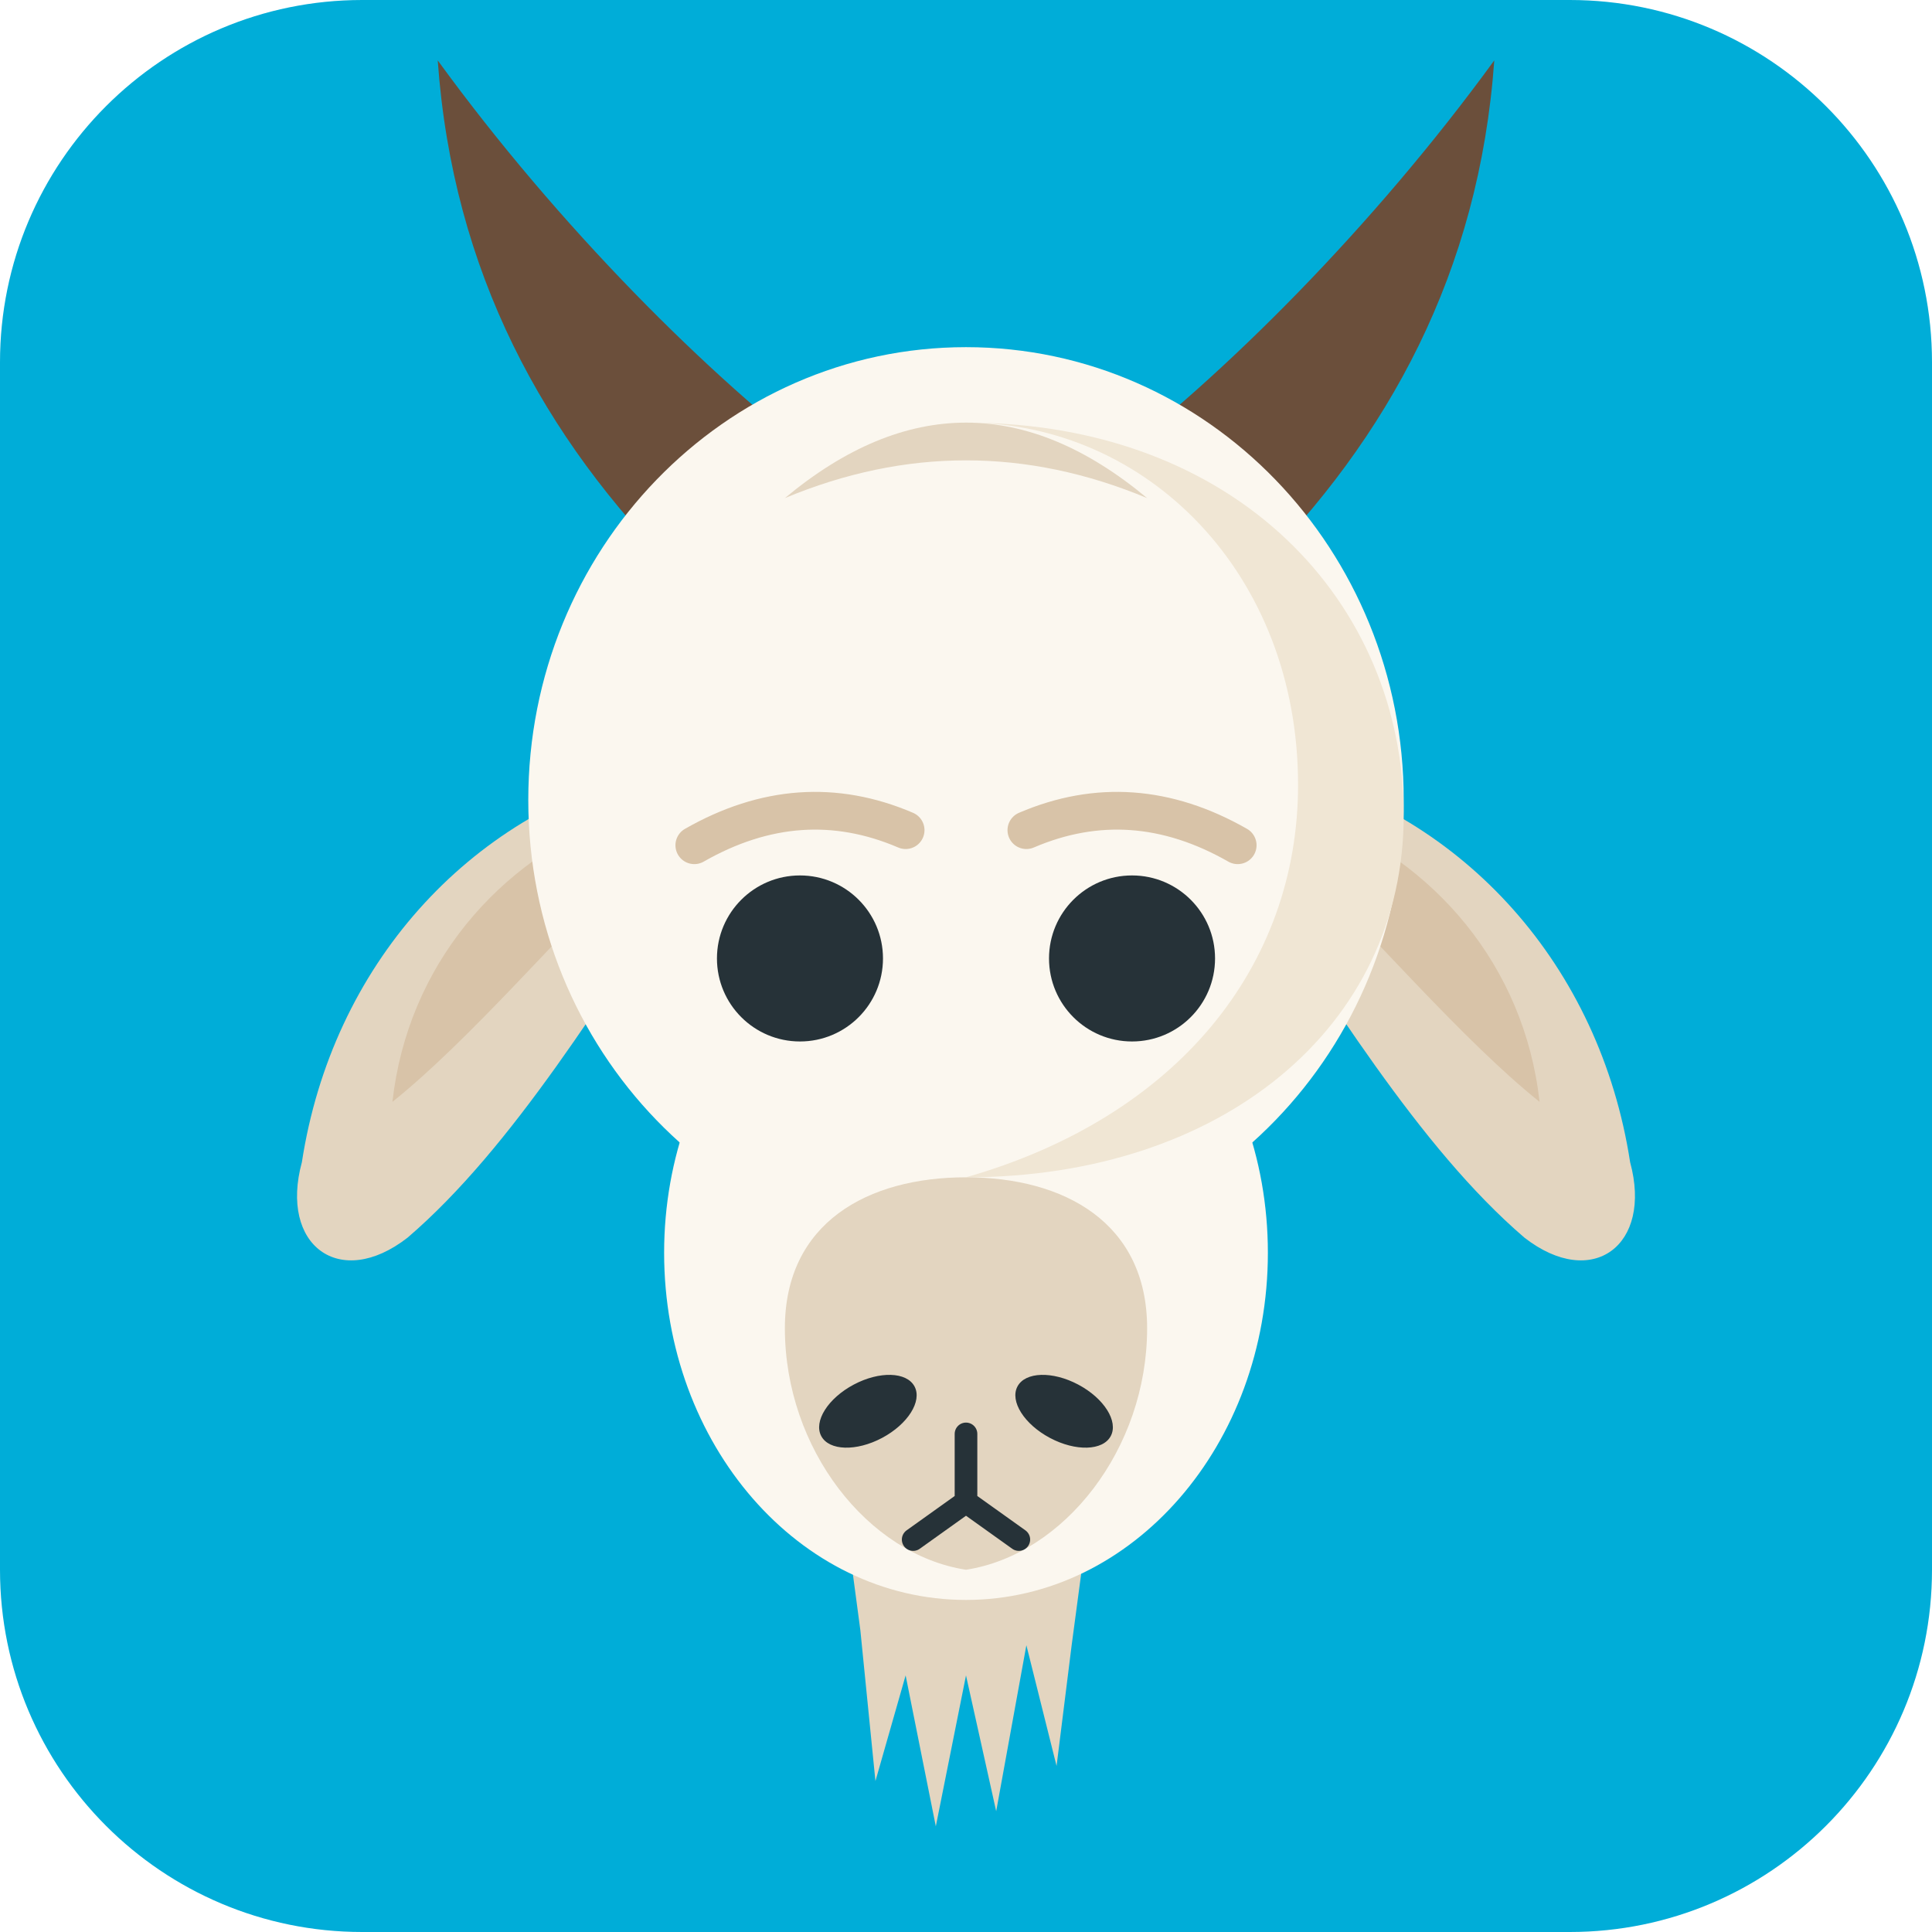
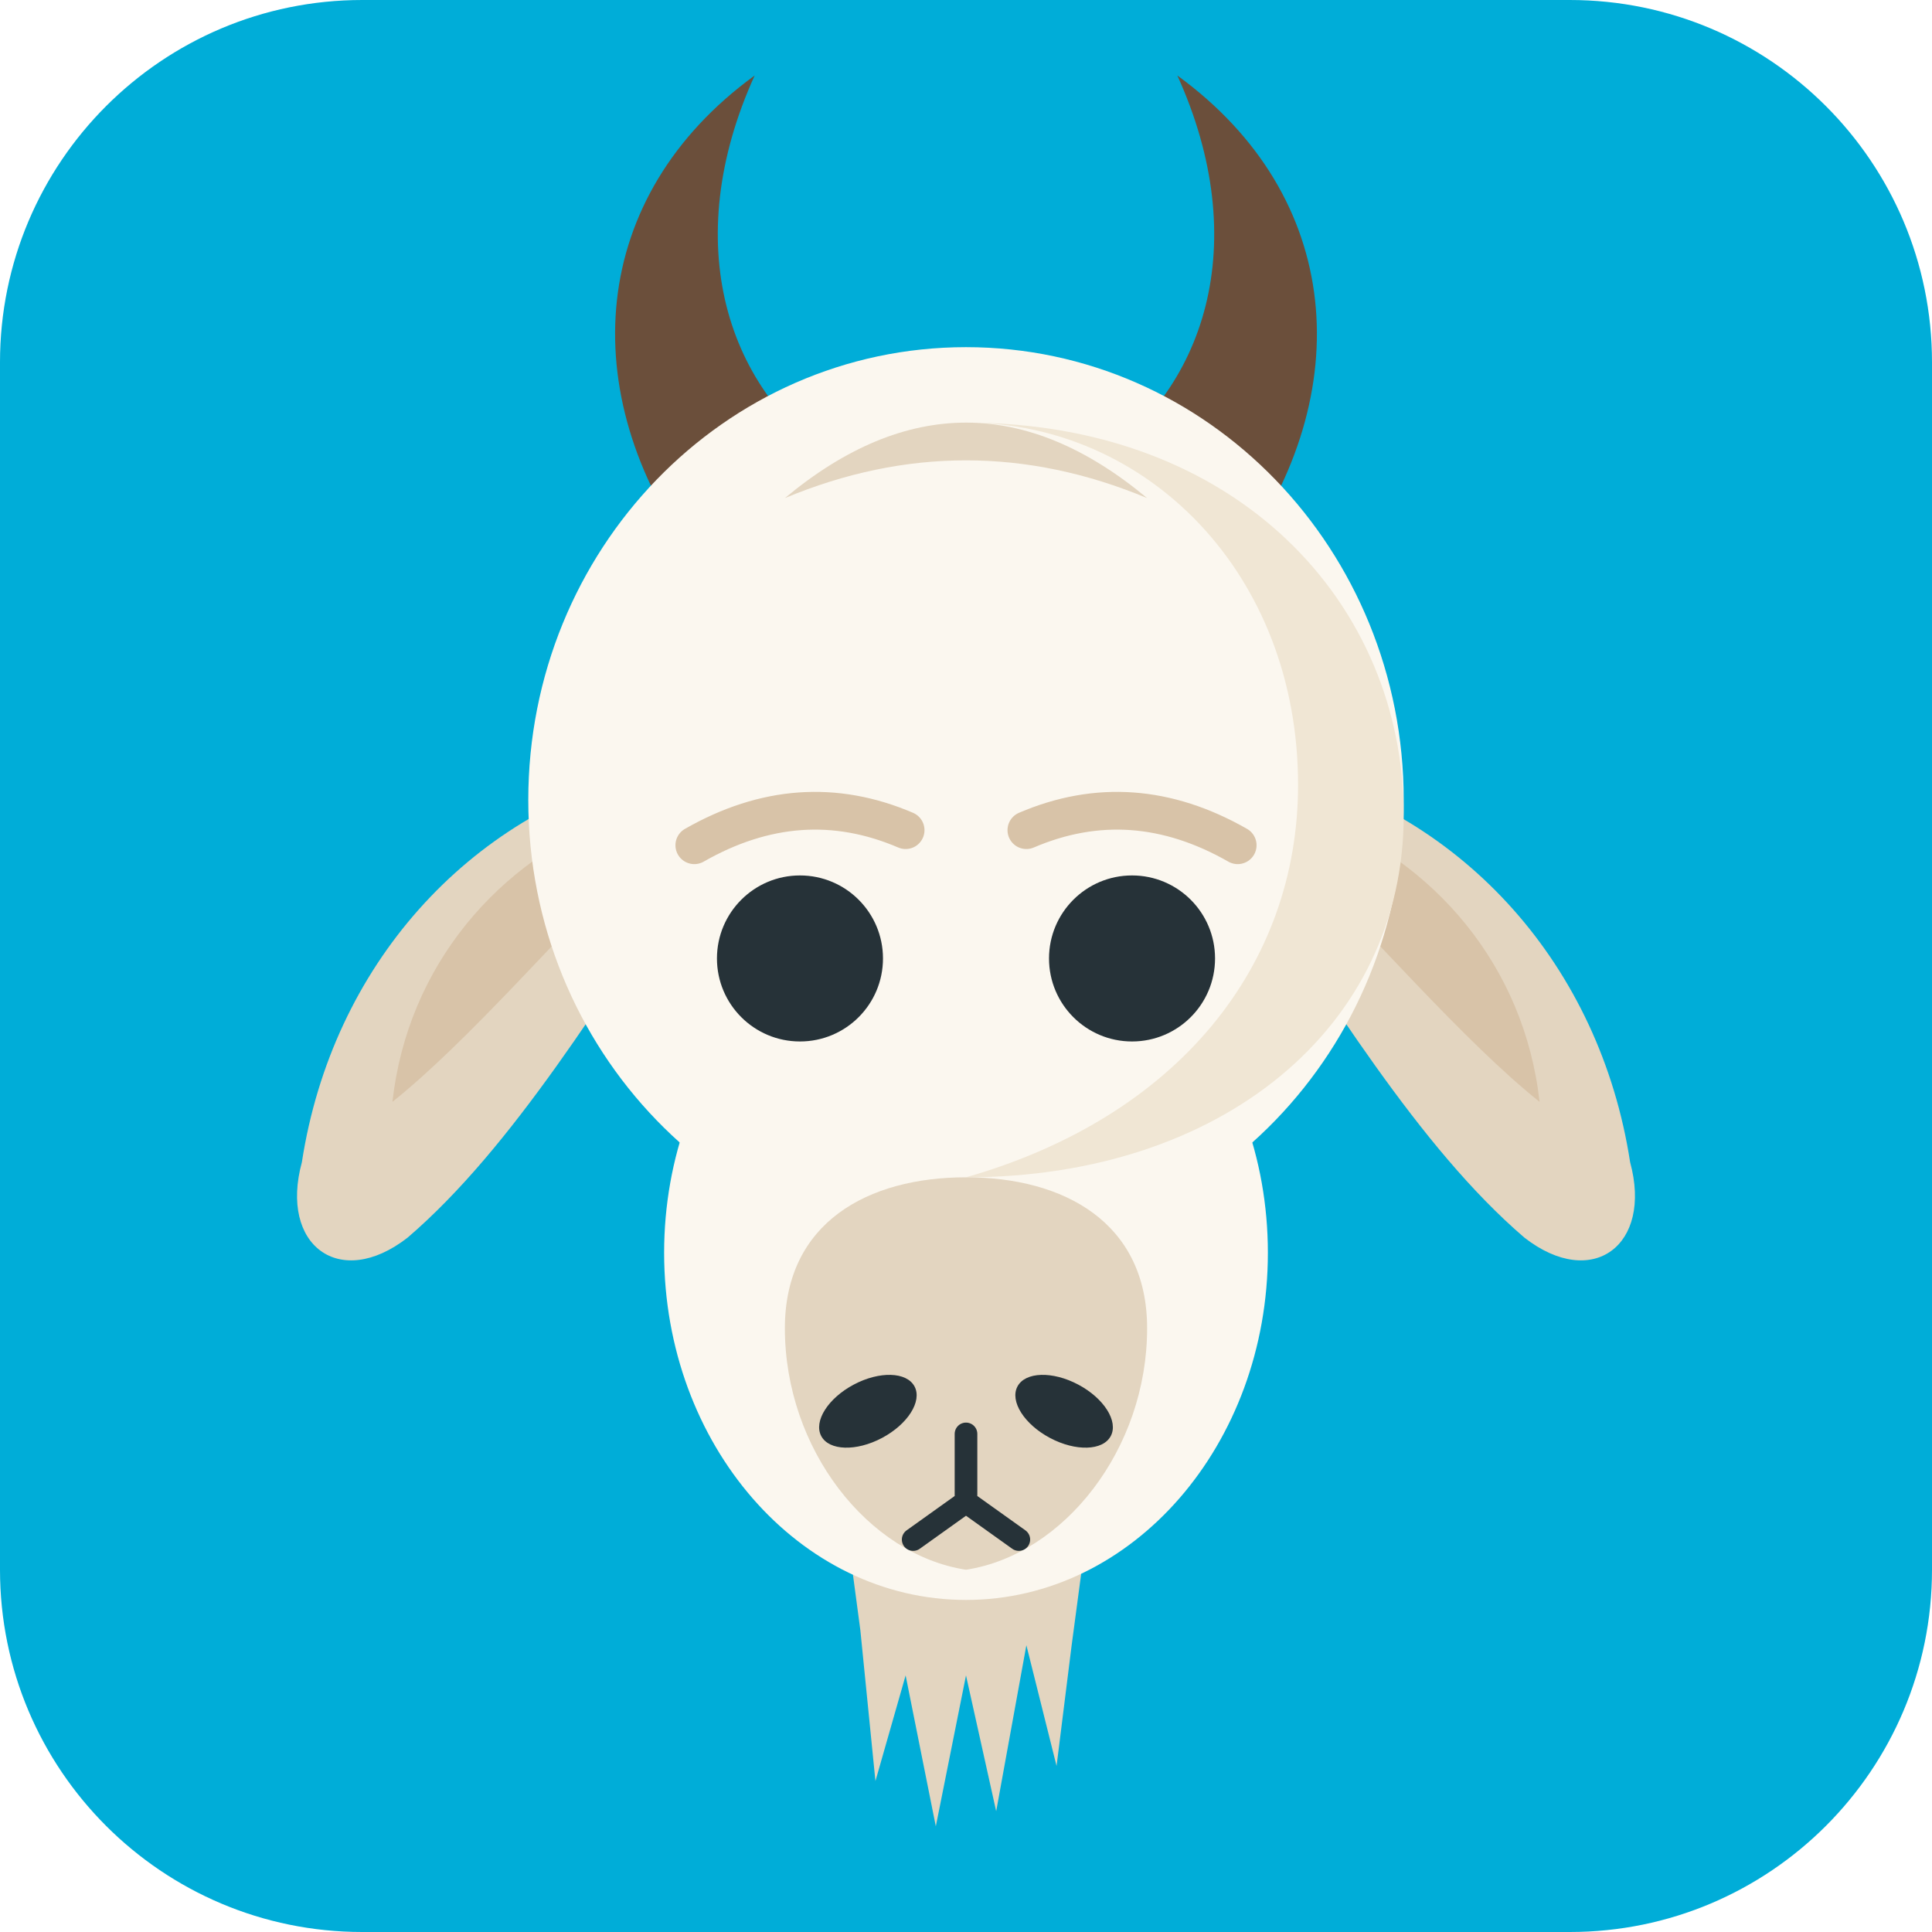
<svg xmlns="http://www.w3.org/2000/svg" viewBox="0 0 256 256">
  <rect width="256" height="256" rx="48" fill="#00ADD8" />
-   <path d="M90 76 C72 58 60 36 58 8 C74 30 94 50 110 62 Z" fill="#6B4F3B" />
-   <path d="M166 76 C184 58 196 36 198 8 C182 30 162 50 146 62 Z" fill="#6B4F3B" />
+   <path d="M92 74 C76 52 78 26 100 10 C90 32 96 52 112 62 Z" fill="#6B4F3B" />
+   <path d="M164 74 C180 52 178 26 156 10 C166 32 160 52 144 62 Z" fill="#6B4F3B" />
  <path d="M112 201 Q128 206 144 203 L142 218 L140 234 L136 218 L132 240 L128 222 L124 242 L120 222 L116 236 L114 216 Z" fill="#E3D5C0" />
  <path d="M86 102 C62 108 44 128 40 154 C37 165 45 171 54 164 C68 152 80 132 92 114 Z" fill="#E3D5C0" />
  <path d="M170 102 C194 108 212 128 216 154 C219 165 211 171 202 164 C188 152 176 132 164 114 Z" fill="#E3D5C0" />
  <path d="M82 108 C66 114 54 128 52 146 C62 138 74 124 86 112 Z" fill="#D8C3A8" />
  <path d="M174 108 C190 114 202 128 204 146 C194 138 182 124 170 112 Z" fill="#D8C3A8" />
  <ellipse cx="128" cy="106" rx="58" ry="60" fill="#FBF7EF" />
  <ellipse cx="128" cy="166" rx="40" ry="46" fill="#FBF7EF" />
  <path d="M128 56 C164 56 186 80 186 108 C186 136 162 156 128 156 C156 148 172 128 172 104 C172 76 152 56 128 56 Z" fill="#F0E6D4" />
  <path d="M104 66 Q128 46 152 66 Q128 56 104 66 Z" fill="#E3D5C0" />
  <path d="M92 112 Q106 104 120 110" stroke="#D8C3A8" stroke-width="5" fill="none" stroke-linecap="round" />
  <path d="M136 110 Q150 104 164 112" stroke="#D8C3A8" stroke-width="5" fill="none" stroke-linecap="round" />
  <circle cx="106" cy="127" r="11" fill="#263238" />
  <circle cx="150" cy="127" r="11" fill="#263238" />
  <path d="M104 176 C104 162 115 156 128 156 C141 156 152 162 152 176 C152 192 141 206 128 208 C115 206 104 192 104 176 Z" fill="#E3D5C0" />
  <ellipse cx="115" cy="187" rx="7" ry="4" transform="rotate(-28 115 187)" fill="#263238" />
  <ellipse cx="141" cy="187" rx="7" ry="4" transform="rotate(28 141 187)" fill="#263238" />
  <path d="M128 190 L128 199 L121 204 M128 199 L135 204" stroke="#263238" stroke-width="3" fill="none" stroke-linecap="round" />
</svg>
